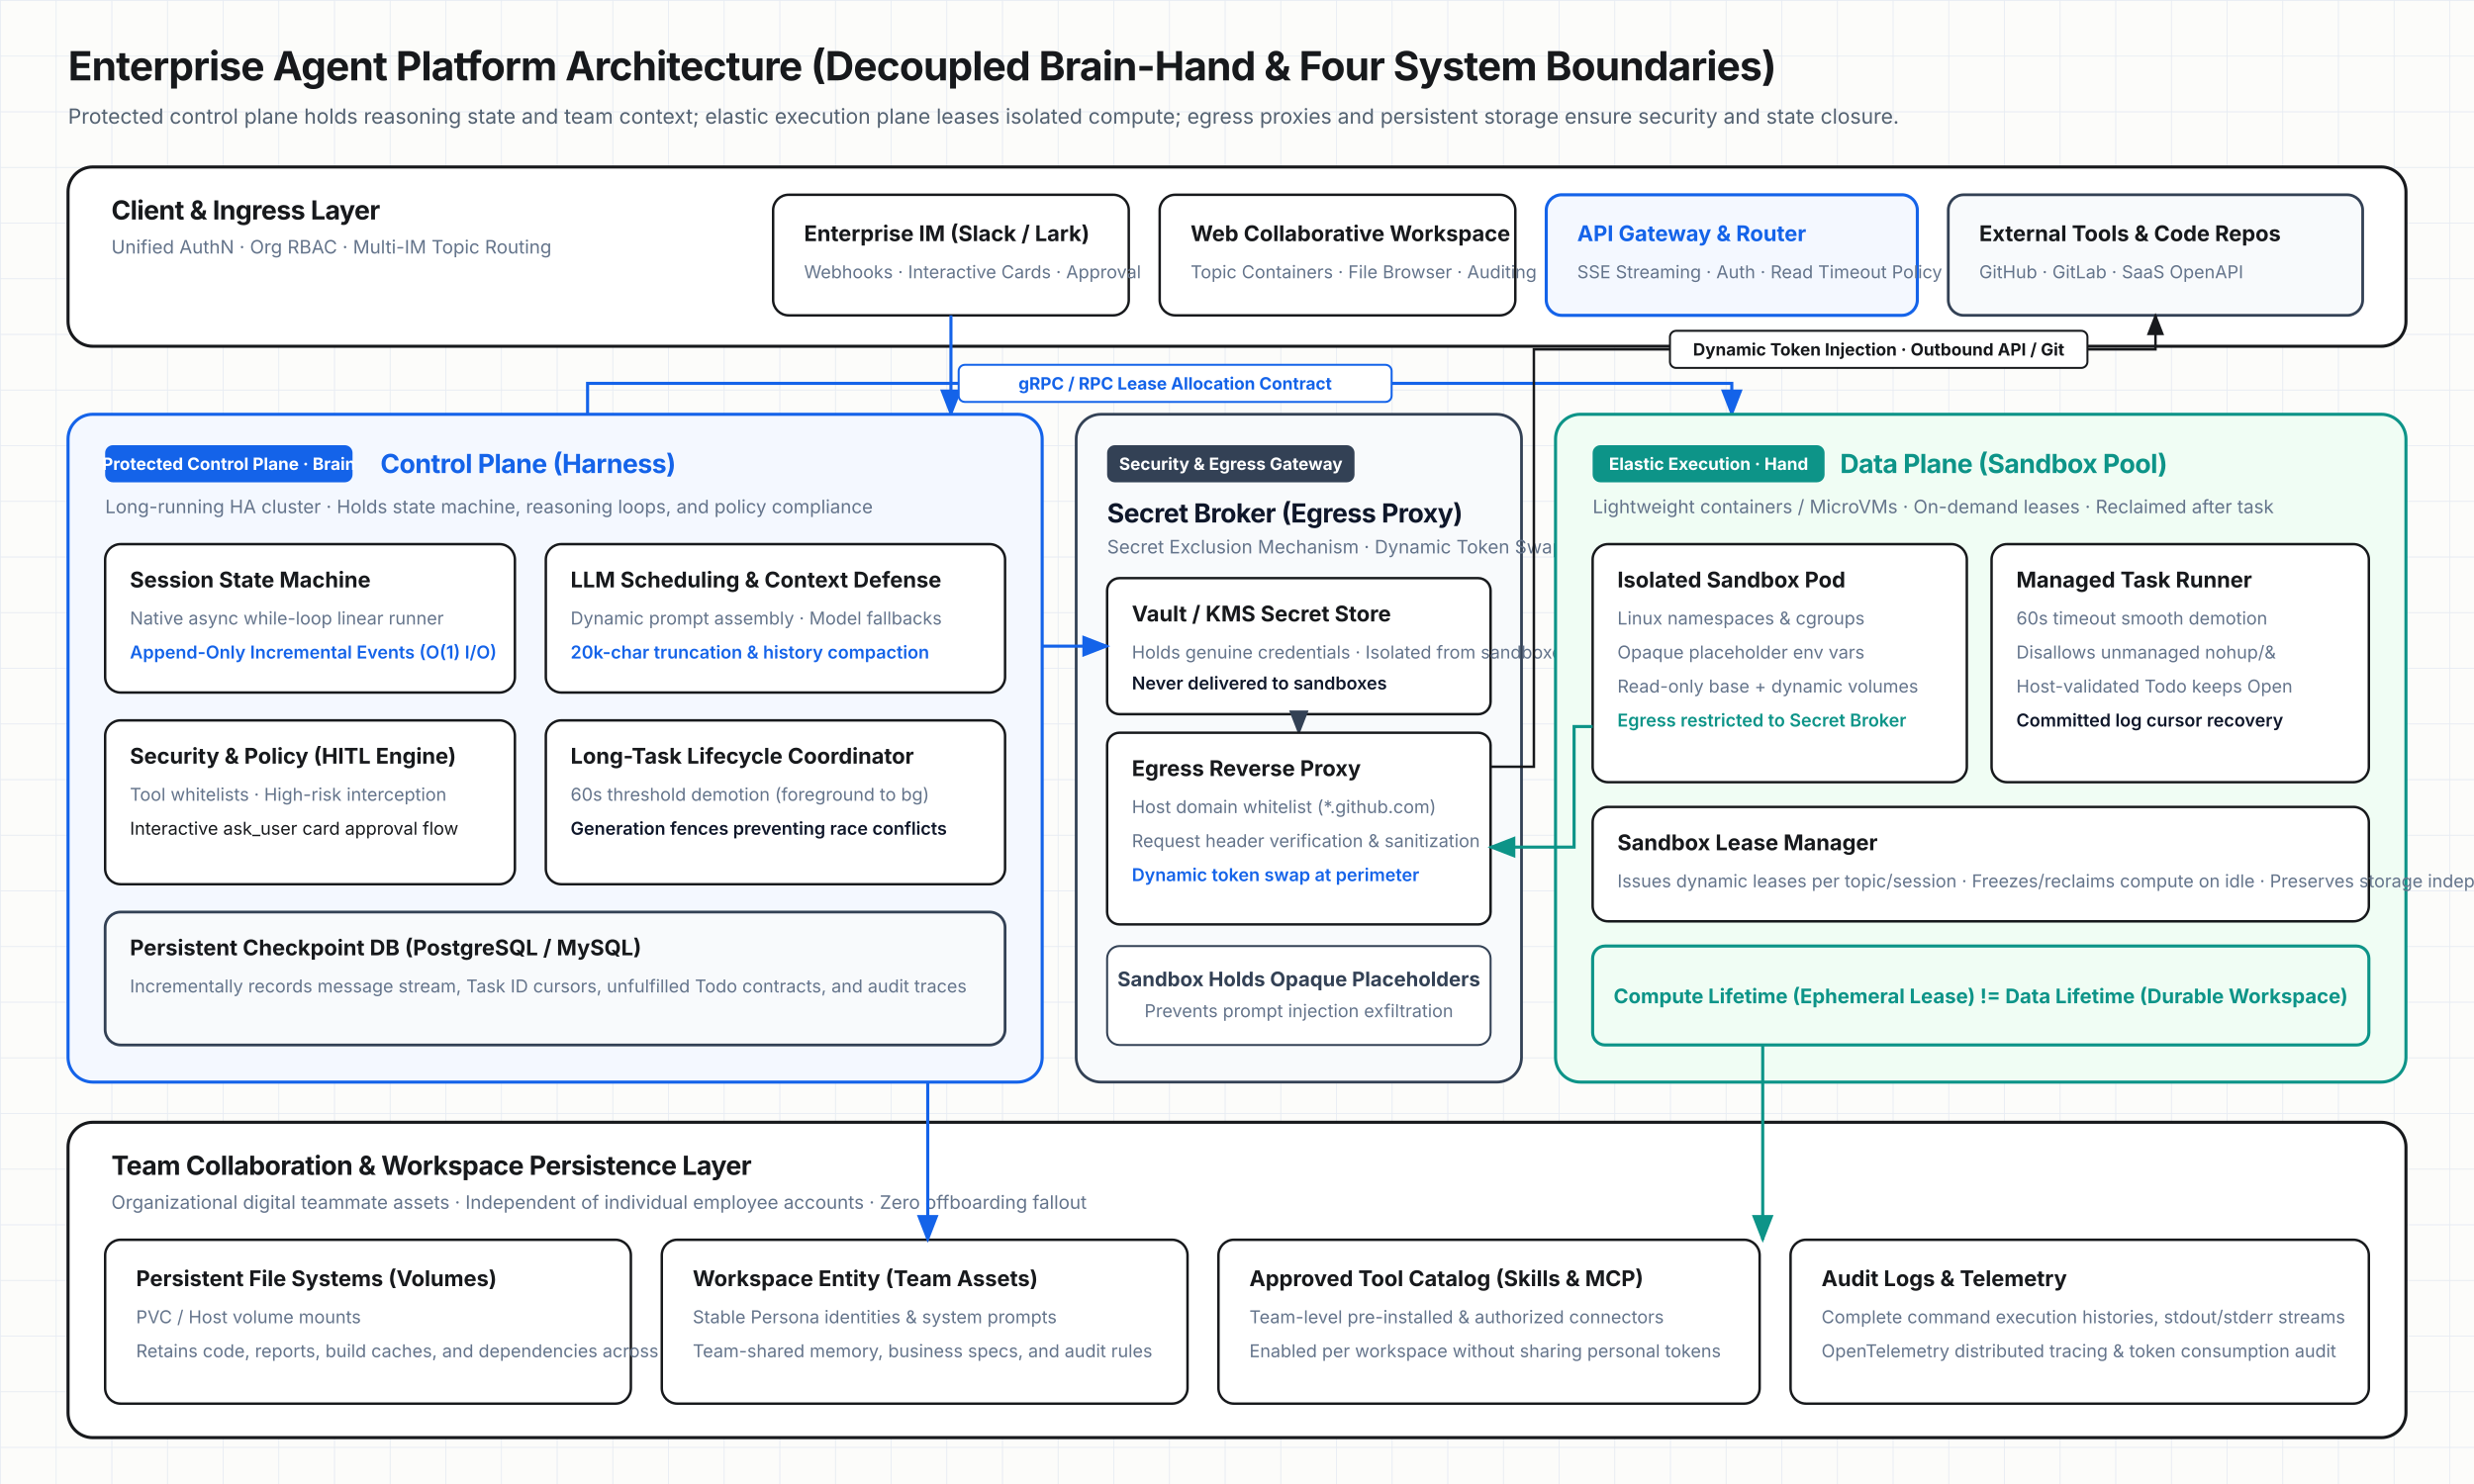
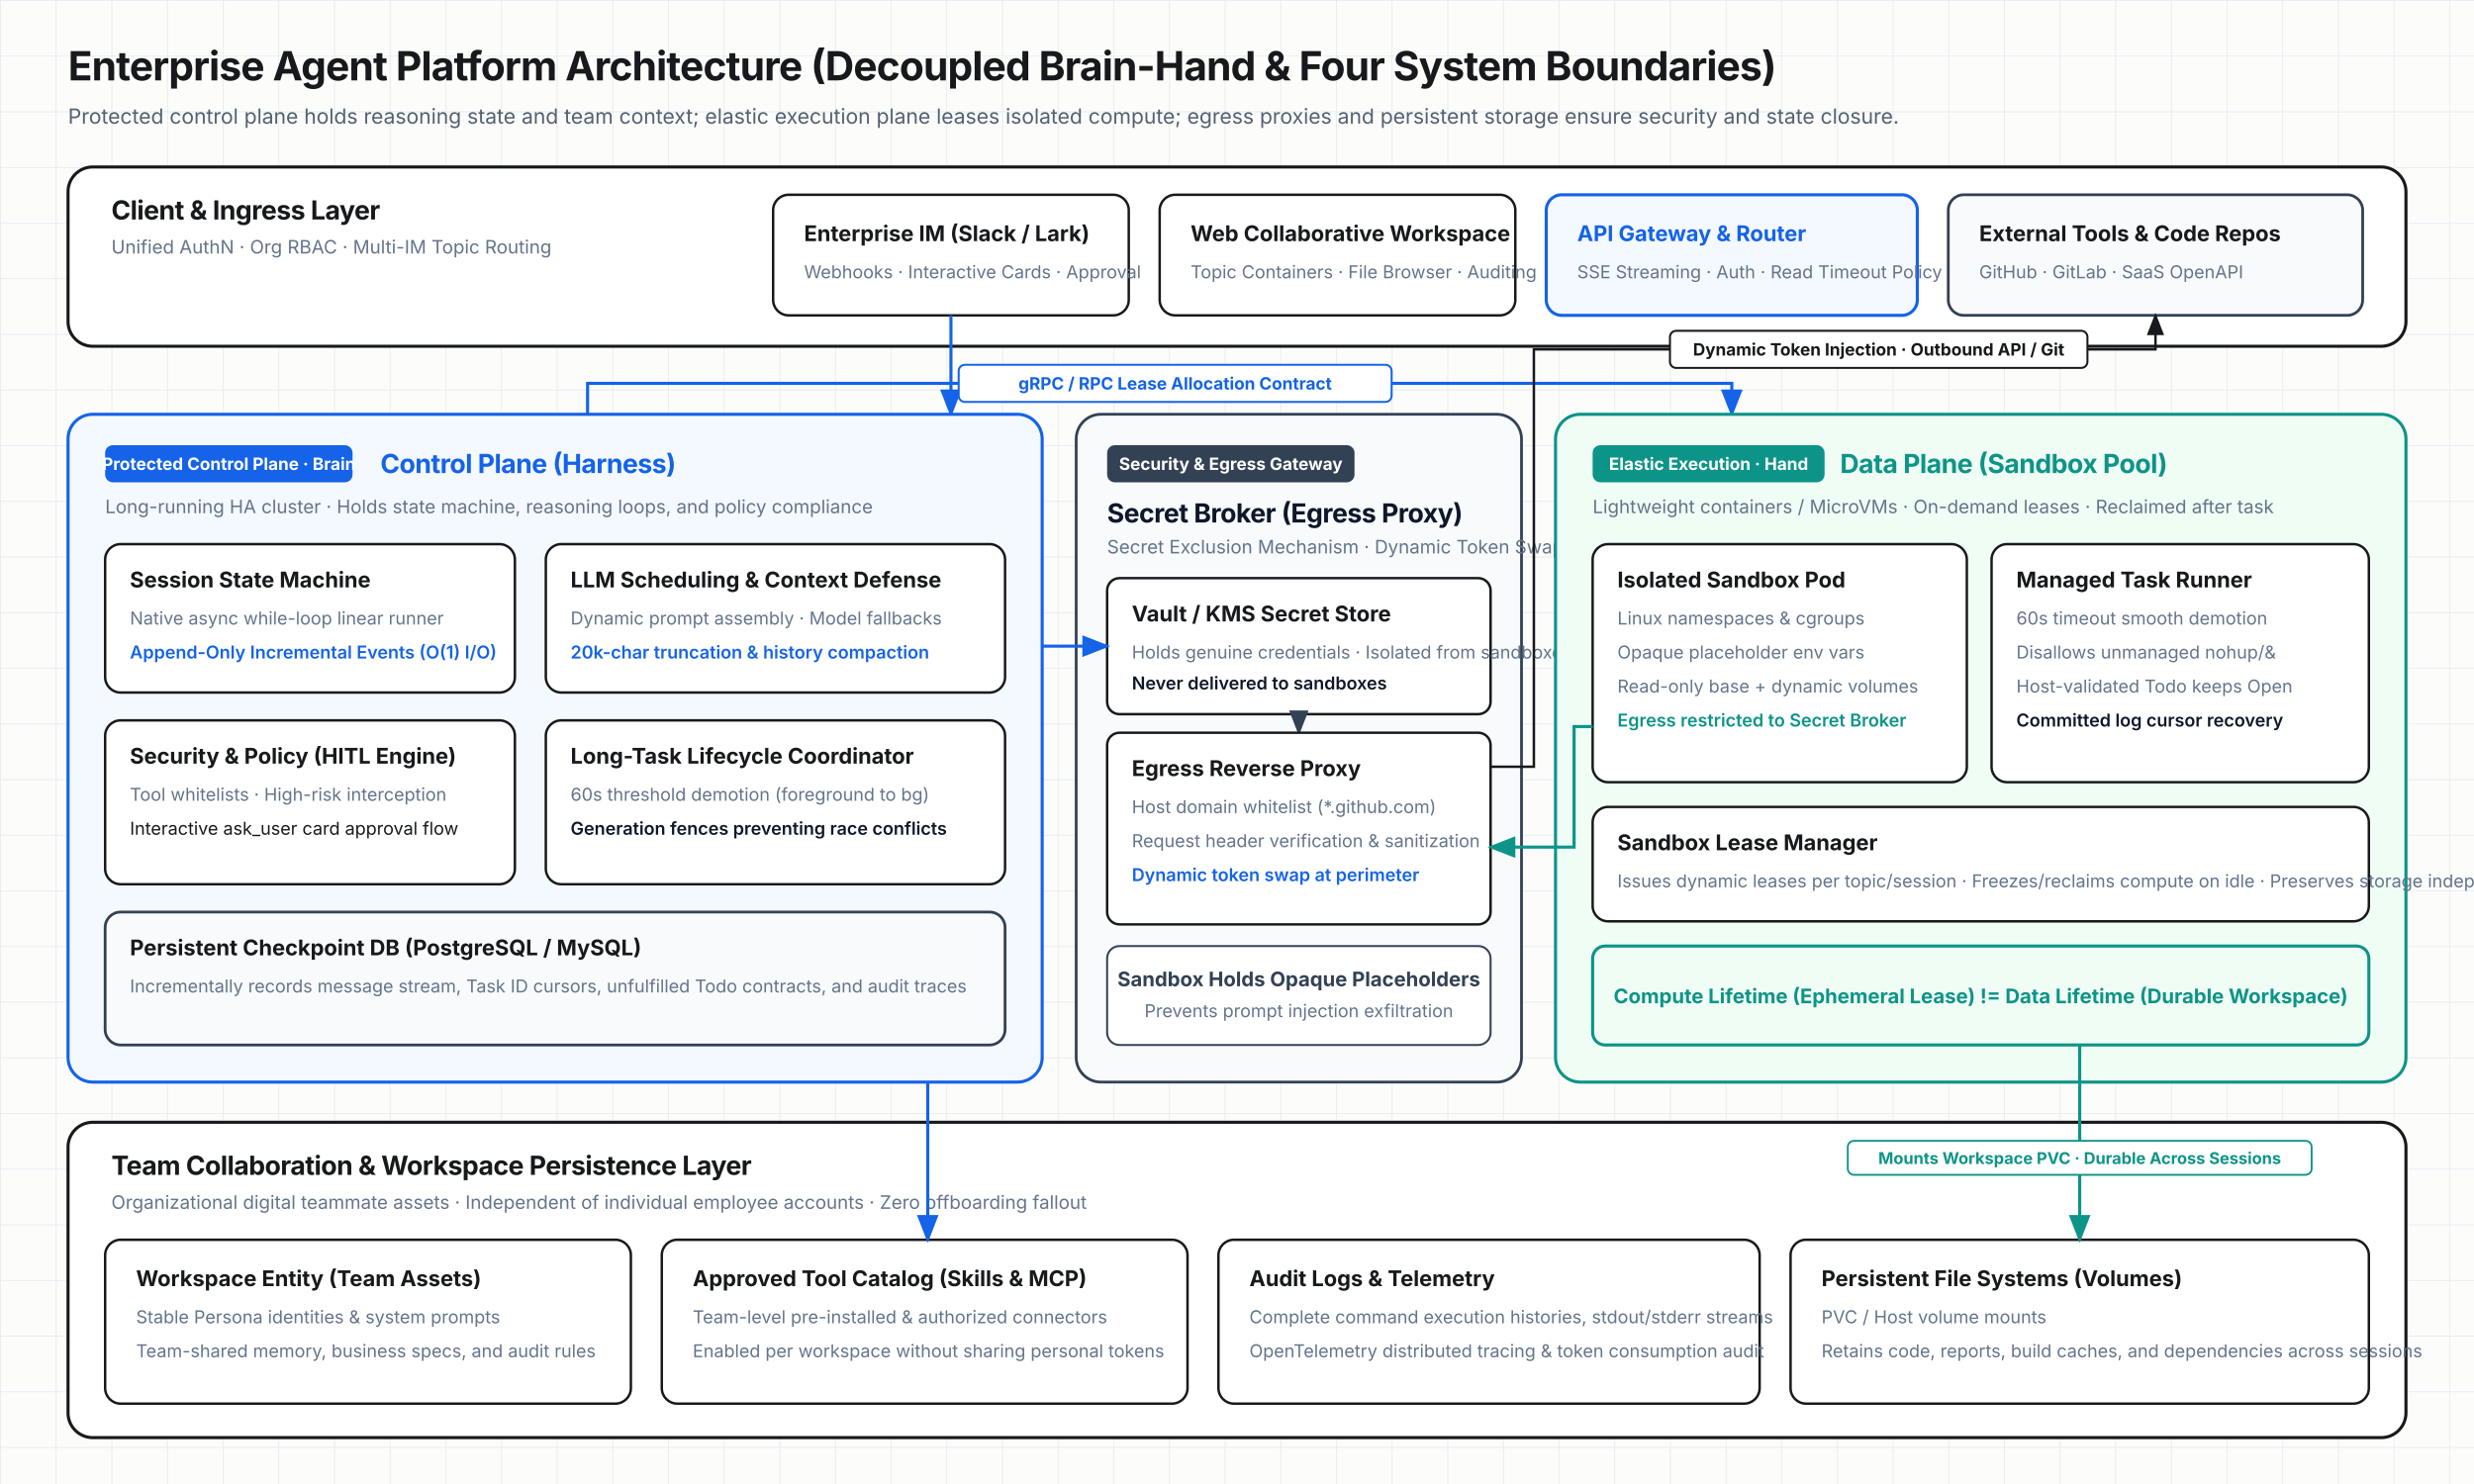
<svg xmlns="http://www.w3.org/2000/svg" viewBox="0 0 1600 960" role="img" aria-labelledby="top-title-en top-desc-en">
  <defs>
    <pattern id="grid-en" width="36" height="36" patternUnits="userSpaceOnUse">
      <path d="M36 0H0V36" fill="none" stroke="#E6EBF2" stroke-width="1" />
    </pattern>
    <marker id="arrow-blue" markerWidth="9" markerHeight="7" refX="8" refY="3.5" orient="auto">
      <path d="M0 0L9 3.5 0 7Z" fill="#1463E9" />
    </marker>
    <marker id="arrow-ink" markerWidth="9" markerHeight="7" refX="8" refY="3.5" orient="auto">
      <path d="M0 0L9 3.5 0 7Z" fill="#17191C" />
    </marker>
    <marker id="arrow-teal" markerWidth="9" markerHeight="7" refX="8" refY="3.5" orient="auto">
      <path d="M0 0L9 3.5 0 7Z" fill="#0D9488" />
    </marker>
    <marker id="arrow-slate" markerWidth="9" markerHeight="7" refX="8" refY="3.5" orient="auto">
      <path d="M0 0L9 3.5 0 7Z" fill="#334155" />
    </marker>
    <style>
      text { font-family: Inter, -apple-system, BlinkMacSystemFont, 'Segoe UI', Roboto, sans-serif; }
      .main-title { fill:#17191C; font-size:26px; font-weight:750; letter-spacing:-.5px; }
      .main-sub { fill:#536171; font-size:13.5px; }
      .layer-panel { fill:#FFFFFF; stroke:#17191C; stroke-width:2; }
      .layer-title { fill:#17191C; font-size:17px; font-weight:750; letter-spacing:-.3px; }
      .layer-sub { fill:#64748B; font-size:12px; }
      .box { fill:#FFFFFF; stroke:#17191C; stroke-width:1.6; }
      .box-blue { fill:#F4F8FF; stroke:#1463E9; stroke-width:2; }
      .box-teal { fill:#F0FDF4; stroke:#0D9488; stroke-width:2; }
      .box-slate { fill:#F8FAFC; stroke:#334155; stroke-width:1.8; }
      .box-title { fill:#17191C; font-size:14px; font-weight:720; }
      .box-desc { fill:#64748B; font-size:11.5px; line-height:1.4; }
      .badge-text { fill:#FFFFFF; font-size:11px; font-weight:700; text-anchor:middle; }
      .line-blue { fill:none; stroke:#1463E9; stroke-width:2; marker-end:url(#arrow-blue); }
      .line-teal { fill:none; stroke:#0D9488; stroke-width:2; marker-end:url(#arrow-teal); }
      .line-slate { fill:none; stroke:#334155; stroke-width:1.8; marker-end:url(#arrow-slate); }
      .line-ink { fill:none; stroke:#17191C; stroke-width:1.6; marker-end:url(#arrow-ink); }
    </style>
  </defs>
  <rect width="1600" height="960" fill="#FCFCFA" />
  <rect width="1600" height="960" fill="url(#grid-en)" />
  <text x="44" y="52" class="main-title">Enterprise Agent Platform Architecture (Decoupled Brain-Hand &amp; Four System Boundaries)</text>
  <text x="44" y="80" class="main-sub">Protected control plane holds reasoning state and team context; elastic execution plane leases isolated compute; egress proxies and persistent storage ensure security and state closure.</text>
  <rect x="44" y="108" width="1512" height="116" rx="16" class="layer-panel" />
  <text x="72" y="142" class="layer-title">Client &amp; Ingress Layer</text>
  <text x="72" y="164" class="layer-sub">Unified AuthN · Org RBAC · Multi-IM Topic Routing</text>
  <rect x="500" y="126" width="230" height="78" rx="10" class="box" />
  <text x="520" y="156" class="box-title">Enterprise IM (Slack / Lark)</text>
  <text x="520" y="180" class="box-desc">Webhooks · Interactive Cards · Approval</text>
  <rect x="750" y="126" width="230" height="78" rx="10" class="box" />
  <text x="770" y="156" class="box-title">Web Collaborative Workspace</text>
  <text x="770" y="180" class="box-desc">Topic Containers · File Browser · Auditing</text>
  <rect x="1000" y="126" width="240" height="78" rx="10" class="box-blue" />
  <text x="1020" y="156" class="box-title" style="fill:#1463E9">API Gateway &amp; Router</text>
  <text x="1020" y="180" class="box-desc">SSE Streaming · Auth · Read Timeout Policy</text>
  <rect x="1260" y="126" width="268" height="78" rx="10" class="box-slate" />
  <text x="1280" y="156" class="box-title">External Tools &amp; Code Repos</text>
  <text x="1280" y="180" class="box-desc">GitHub · GitLab · SaaS OpenAPI</text>
  <path d="M615 204 v 64" class="line-blue" />
  <path d="M380 268 v -20 h 740 v 20" fill="none" stroke="#1463E9" stroke-width="2" marker-end="url(#arrow-blue)" />
  <rect x="620" y="236" width="280" height="24" rx="4" fill="#FFFFFF" stroke="#1463E9" stroke-width="1.3" />
  <text x="760" y="252" text-anchor="middle" fill="#1463E9" font-size="11" font-weight="700">gRPC / RPC Lease Allocation Contract</text>
  <rect x="44" y="268" width="630" height="432" rx="16" class="box-blue" />
  <rect x="68" y="288" width="160" height="24" rx="5" fill="#1463E9" />
  <text x="148" y="304" class="badge-text">Protected Control Plane · Brain</text>
  <text x="246" y="306" class="layer-title" style="fill:#1463E9">Control Plane (Harness)</text>
  <text x="68" y="332" class="layer-sub">Long-running HA cluster · Holds state machine, reasoning loops, and policy compliance</text>
  <rect x="68" y="352" width="265" height="96" rx="10" class="box" />
  <text x="84" y="380" class="box-title">Session State Machine</text>
  <text x="84" y="404" class="box-desc">Native async while-loop linear runner</text>
  <text x="84" y="426" class="box-desc" style="fill:#1463E9; font-weight:600">Append-Only Incremental Events (O(1) I/O)</text>
  <rect x="353" y="352" width="297" height="96" rx="10" class="box" />
  <text x="369" y="380" class="box-title">LLM Scheduling &amp; Context Defense</text>
  <text x="369" y="404" class="box-desc">Dynamic prompt assembly · Model fallbacks</text>
  <text x="369" y="426" class="box-desc" style="fill:#1463E9; font-weight:600">20k-char truncation &amp; history compaction</text>
  <rect x="68" y="466" width="265" height="106" rx="10" class="box" />
  <text x="84" y="494" class="box-title">Security &amp; Policy (HITL Engine)</text>
  <text x="84" y="518" class="box-desc">Tool whitelists · High-risk interception</text>
  <text x="84" y="540" class="box-desc" style="fill:#17191C">Interactive ask_user card approval flow</text>
  <rect x="353" y="466" width="297" height="106" rx="10" class="box" />
  <text x="369" y="494" class="box-title">Long-Task Lifecycle Coordinator</text>
  <text x="369" y="518" class="box-desc">60s threshold demotion (foreground to bg)</text>
  <text x="369" y="540" class="box-desc" style="fill:#0F172A; font-weight:600">Generation fences preventing race conflicts</text>
  <rect x="68" y="590" width="582" height="86" rx="10" class="box-slate" />
  <text x="84" y="618" class="box-title">Persistent Checkpoint DB (PostgreSQL / MySQL)</text>
  <text x="84" y="642" class="box-desc">Incrementally records message stream, Task ID cursors, unfulfilled Todo contracts, and audit traces</text>
  <rect x="696" y="268" width="288" height="432" rx="16" class="box-slate" />
  <rect x="716" y="288" width="160" height="24" rx="5" fill="#334155" />
  <text x="796" y="304" class="badge-text">Security &amp; Egress Gateway</text>
  <text x="716" y="338" class="layer-title" style="fill:#0F172A">Secret Broker (Egress Proxy)</text>
  <text x="716" y="358" class="layer-sub">Secret Exclusion Mechanism · Dynamic Token Swap</text>
  <rect x="716" y="374" width="248" height="88" rx="8" class="box" />
  <text x="732" y="402" class="box-title">Vault / KMS Secret Store</text>
  <text x="732" y="426" class="box-desc">Holds genuine credentials · Isolated from sandboxes</text>
  <text x="732" y="446" class="box-desc" style="fill:#0F172A; font-weight:600">Never delivered to sandboxes</text>
  <path d="M840 462 v 12" class="line-slate" />
  <rect x="716" y="474" width="248" height="124" rx="8" class="box" />
  <text x="732" y="502" class="box-title">Egress Reverse Proxy</text>
  <text x="732" y="526" class="box-desc">Host domain whitelist (*.github.com)</text>
  <text x="732" y="548" class="box-desc">Request header verification &amp; sanitization</text>
  <text x="732" y="570" class="box-desc" style="fill:#1463E9; font-weight:600">Dynamic token swap at perimeter</text>
  <rect x="716" y="612" width="248" height="64" rx="8" fill="#FFFFFF" stroke="#334155" stroke-width="1.3" />
  <text x="840" y="638" text-anchor="middle" class="box-title" style="font-size:13px; fill:#334155">Sandbox Holds Opaque Placeholders</text>
  <text x="840" y="658" text-anchor="middle" class="box-desc">Prevents prompt injection exfiltration</text>
  <path d="M674 418 h 42" class="line-blue" />
  <rect x="1006" y="268" width="550" height="432" rx="16" class="box-teal" />
  <rect x="1030" y="288" width="150" height="24" rx="5" fill="#0D9488" />
  <text x="1105" y="304" class="badge-text">Elastic Execution · Hand</text>
  <text x="1190" y="306" class="layer-title" style="fill:#0D9488">Data Plane (Sandbox Pool)</text>
  <text x="1030" y="332" class="layer-sub">Lightweight containers / MicroVMs · On-demand leases · Reclaimed after task</text>
  <rect x="1030" y="352" width="242" height="154" rx="10" class="box" />
  <text x="1046" y="380" class="box-title">Isolated Sandbox Pod</text>
  <text x="1046" y="404" class="box-desc">Linux namespaces &amp; cgroups</text>
  <text x="1046" y="426" class="box-desc">Opaque placeholder env vars</text>
  <text x="1046" y="448" class="box-desc">Read-only base + dynamic volumes</text>
  <text x="1046" y="470" class="box-desc" style="fill:#0D9488; font-weight:600">Egress restricted to Secret Broker</text>
  <rect x="1288" y="352" width="244" height="154" rx="10" class="box" />
  <text x="1304" y="380" class="box-title">Managed Task Runner</text>
  <text x="1304" y="404" class="box-desc">60s timeout smooth demotion</text>
  <text x="1304" y="426" class="box-desc">Disallows unmanaged nohup/&amp;</text>
  <text x="1304" y="448" class="box-desc">Host-validated Todo keeps Open</text>
  <text x="1304" y="470" class="box-desc" style="fill:#0F172A; font-weight:600">Committed log cursor recovery</text>
  <rect x="1030" y="522" width="502" height="74" rx="10" class="box" />
  <text x="1046" y="550" class="box-title">Sandbox Lease Manager</text>
  <text x="1046" y="574" class="box-desc">Issues dynamic leases per topic/session · Freezes/reclaims compute on idle · Preserves storage independently</text>
  <rect x="1030" y="612" width="502" height="64" rx="8" class="box-teal" />
  <text x="1281" y="649" text-anchor="middle" class="box-desc" style="fill:#0D9488; font-weight:700; font-size:13px">Compute Lifetime (Ephemeral Lease) != Data Lifetime (Durable Workspace)</text>
  <path d="M1030 470 H 1018 V 548 H 964" class="line-teal" />
  <path d="M964 496 H 992 V 226 H 1394 V 204" class="line-ink" />
  <rect x="1080" y="214" width="270" height="24" rx="4" fill="#FFFFFF" stroke="#17191C" stroke-width="1.3" />
  <text x="1215" y="230" text-anchor="middle" fill="#17191C" font-size="11" font-weight="700">Dynamic Token Injection · Outbound API / Git</text>
  <rect x="44" y="726" width="1512" height="204" rx="16" class="layer-panel" />
  <text x="72" y="760" class="layer-title">Team Collaboration &amp; Workspace Persistence Layer</text>
  <text x="72" y="782" class="layer-sub">Organizational digital teammate assets · Independent of individual employee accounts · Zero offboarding fallout</text>
  <rect x="68" y="802" width="340" height="106" rx="10" class="box" />
-   <text x="88" y="832" class="box-title">Persistent File Systems (Volumes)</text>
-   <text x="88" y="856" class="box-desc">PVC / Host volume mounts</text>
-   <text x="88" y="878" class="box-desc">Retains code, reports, build caches, and dependencies across sessions</text>
+   <text x="88" y="832" class="box-title">Workspace Entity (Team Assets)</text>
+   <text x="88" y="856" class="box-desc">Stable Persona identities &amp; system prompts</text>
+   <text x="88" y="878" class="box-desc">Team-shared memory, business specs, and audit rules</text>
  <rect x="428" y="802" width="340" height="106" rx="10" class="box" />
-   <text x="448" y="832" class="box-title">Workspace Entity (Team Assets)</text>
-   <text x="448" y="856" class="box-desc">Stable Persona identities &amp; system prompts</text>
-   <text x="448" y="878" class="box-desc">Team-shared memory, business specs, and audit rules</text>
+   <text x="448" y="832" class="box-title">Approved Tool Catalog (Skills &amp; MCP)</text>
+   <text x="448" y="856" class="box-desc">Team-level pre-installed &amp; authorized connectors</text>
+   <text x="448" y="878" class="box-desc">Enabled per workspace without sharing personal tokens</text>
  <rect x="788" y="802" width="350" height="106" rx="10" class="box" />
-   <text x="808" y="832" class="box-title">Approved Tool Catalog (Skills &amp; MCP)</text>
-   <text x="808" y="856" class="box-desc">Team-level pre-installed &amp; authorized connectors</text>
-   <text x="808" y="878" class="box-desc">Enabled per workspace without sharing personal tokens</text>
+   <text x="808" y="832" class="box-title">Audit Logs &amp; Telemetry</text>
+   <text x="808" y="856" class="box-desc">Complete command execution histories, stdout/stderr streams</text>
+   <text x="808" y="878" class="box-desc">OpenTelemetry distributed tracing &amp; token consumption audit</text>
  <rect x="1158" y="802" width="374" height="106" rx="10" class="box" />
-   <text x="1178" y="832" class="box-title">Audit Logs &amp; Telemetry</text>
-   <text x="1178" y="856" class="box-desc">Complete command execution histories, stdout/stderr streams</text>
-   <text x="1178" y="878" class="box-desc">OpenTelemetry distributed tracing &amp; token consumption audit</text>
-   <path d="M1140 676 v 126" class="line-teal" />
+   <text x="1178" y="832" class="box-title">Persistent File Systems (Volumes)</text>
+   <text x="1178" y="856" class="box-desc">PVC / Host volume mounts</text>
+   <text x="1178" y="878" class="box-desc">Retains code, reports, build caches, and dependencies across sessions</text>
+   <path d="M1345 676 v 126" class="line-teal" />
+   <rect x="1195" y="738" width="300" height="22" rx="4" fill="#FFFFFF" stroke="#0D9488" stroke-width="1.2" />
+   <text x="1345" y="753" text-anchor="middle" fill="#0D9488" font-size="10.5" font-weight="700">Mounts Workspace PVC · Durable Across Sessions</text>
  <path d="M600 700 v 102" class="line-blue" />
</svg>
